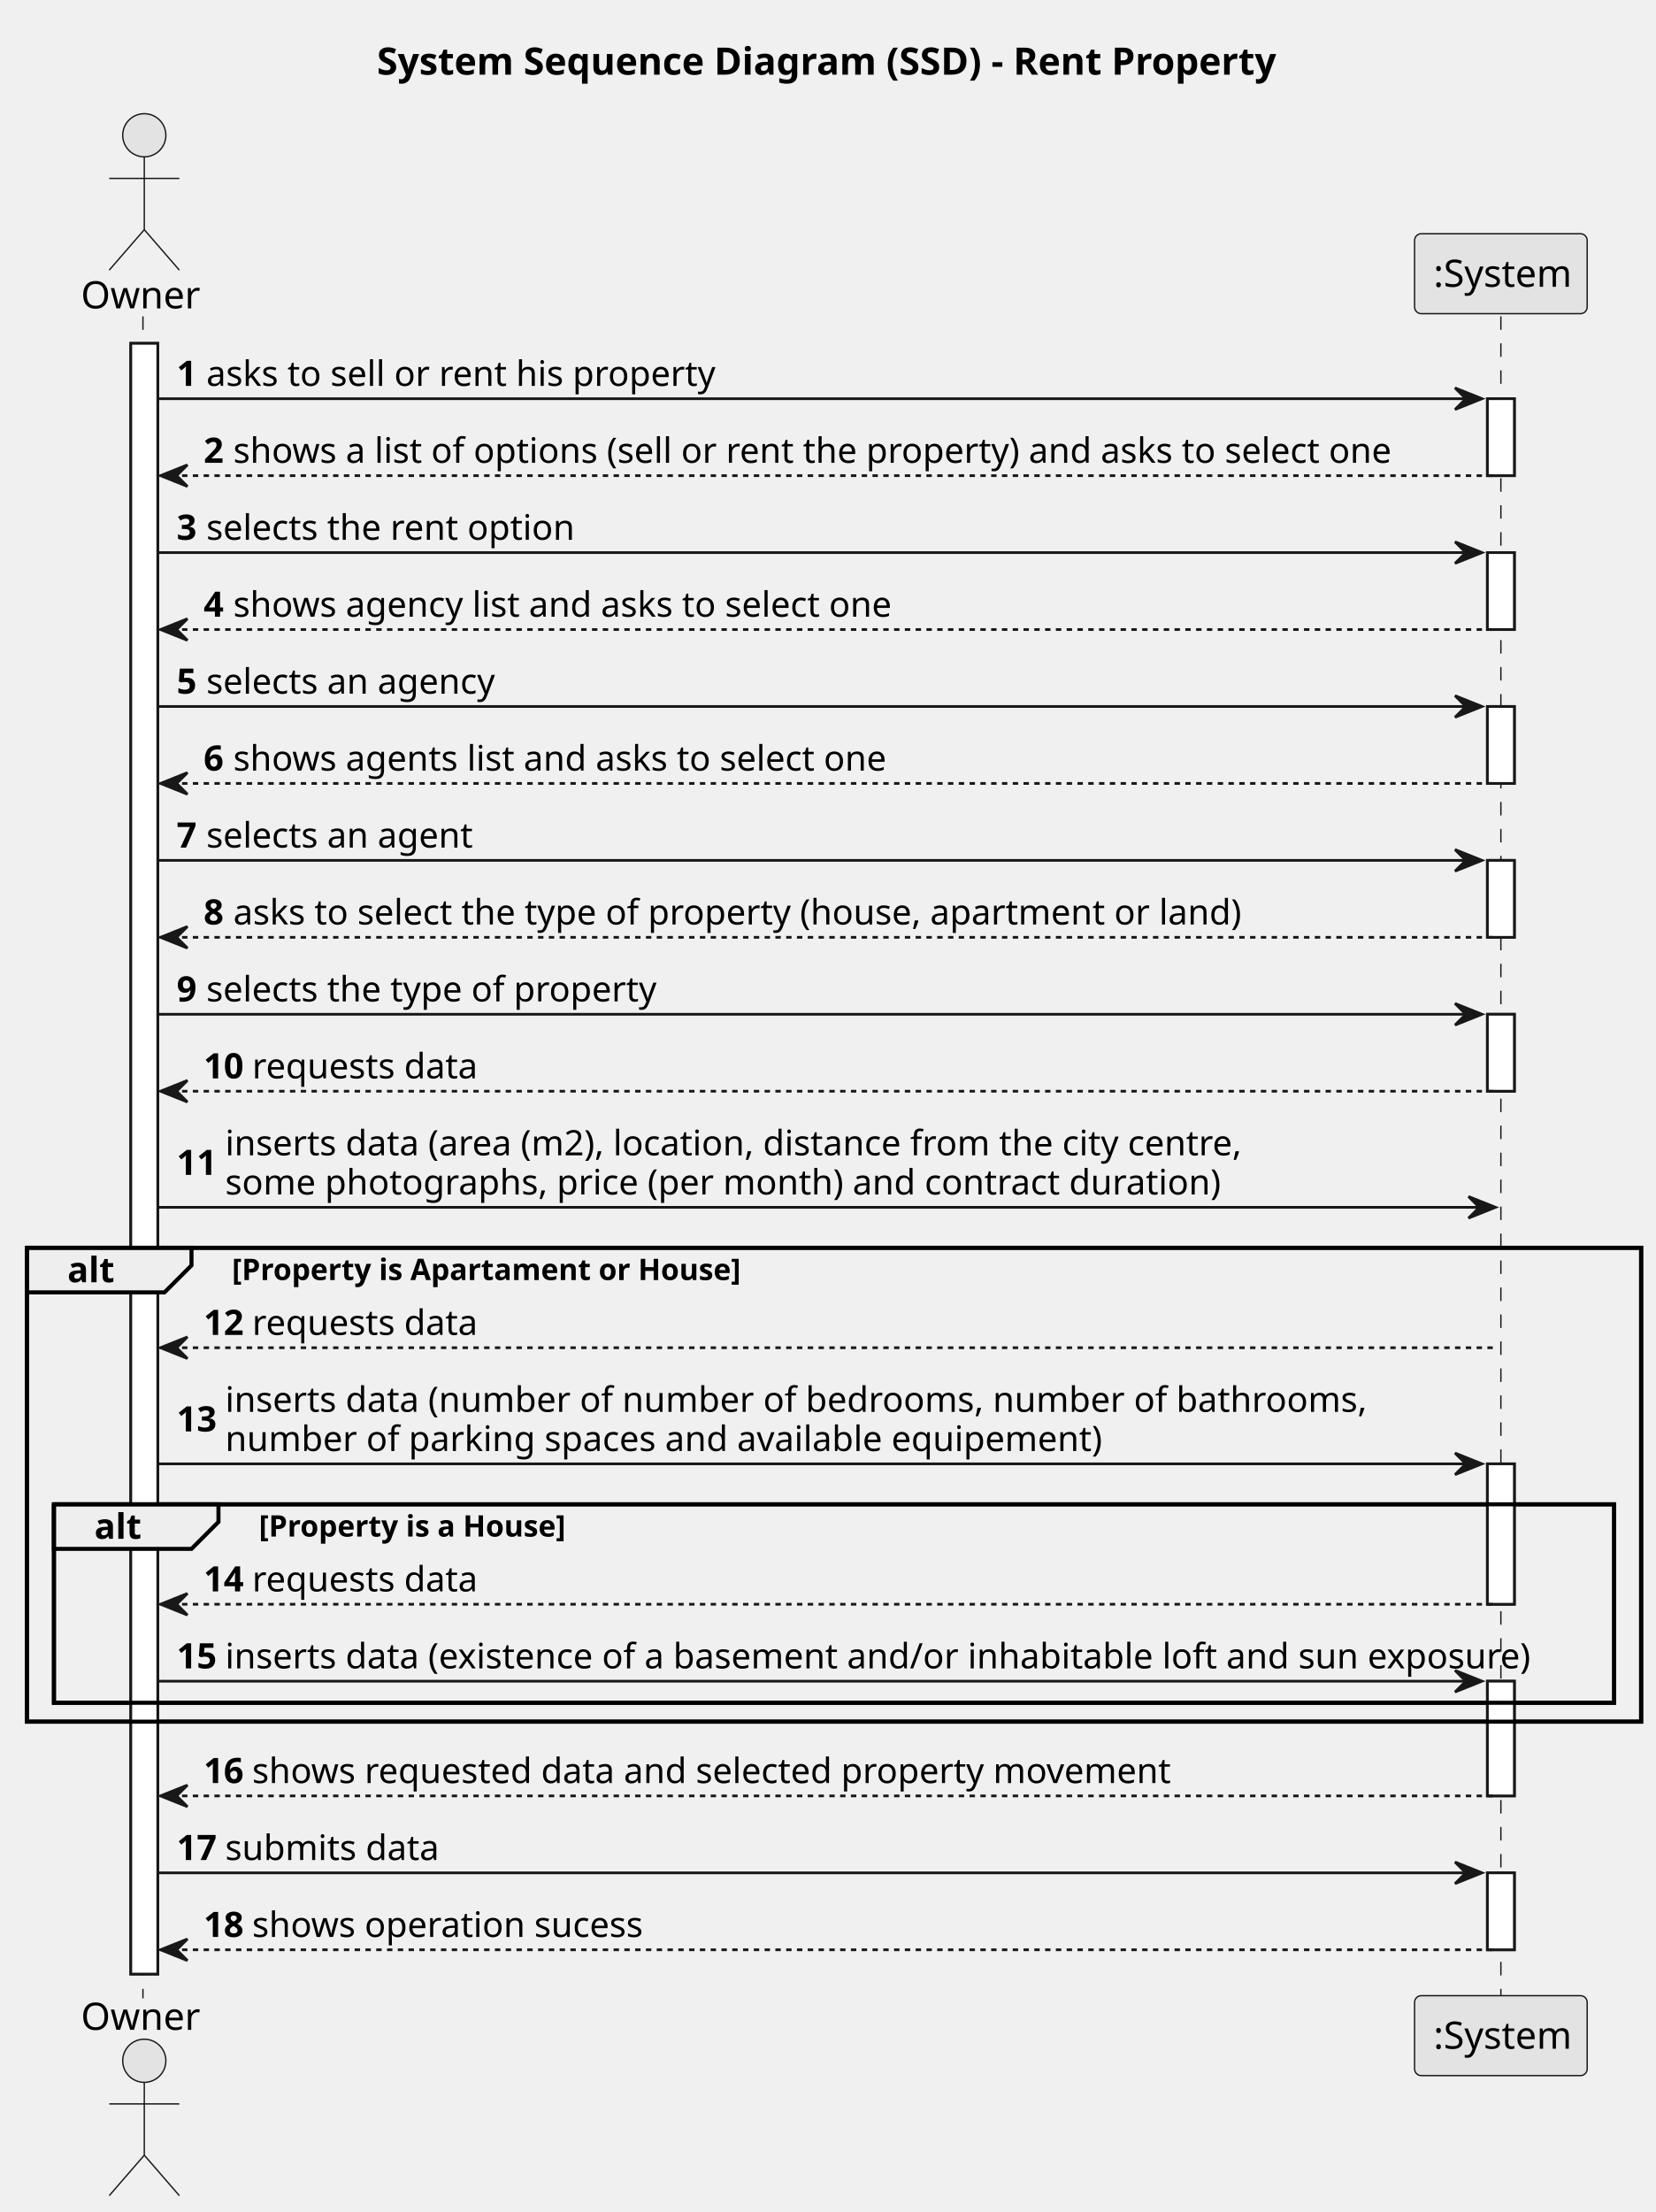
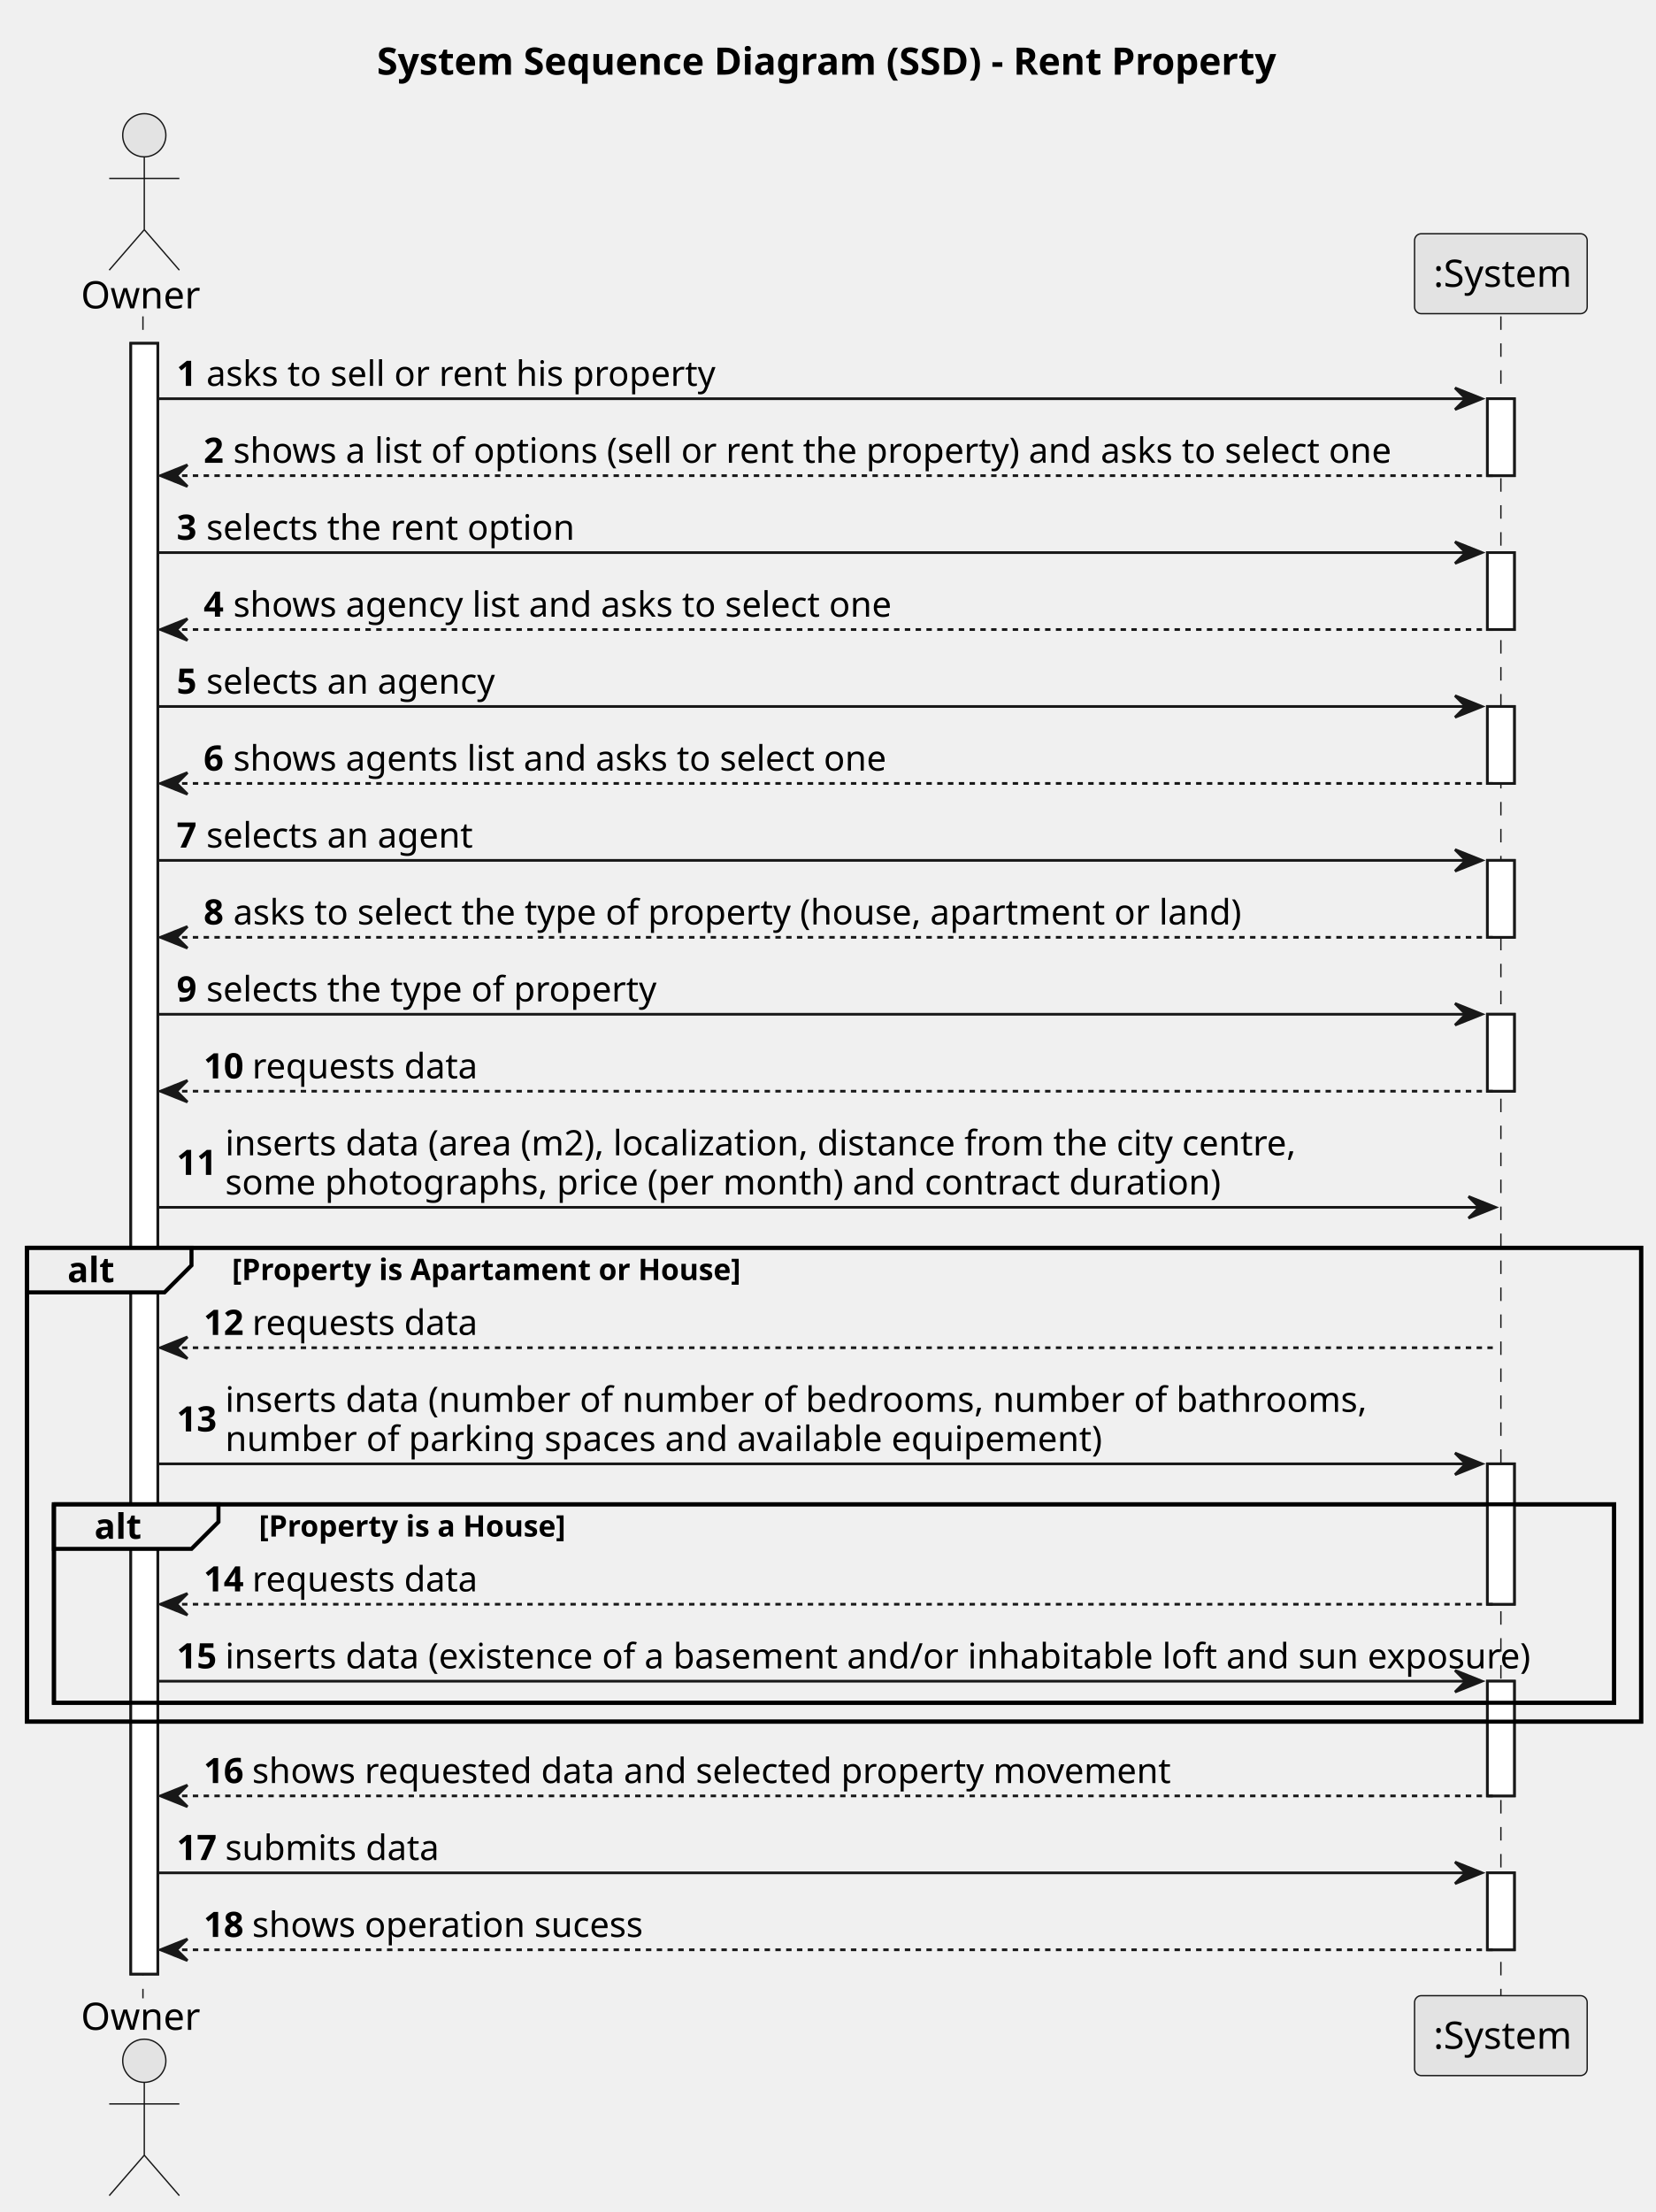
<svg xmlns="http://www.w3.org/2000/svg" contentStyleType="text/css" height="820px" preserveAspectRatio="none" style="width:614px;height:820px;background:#FFFFFF;" version="1.1" viewBox="0 0 614 820" width="614px" zoomAndPan="magnify">
  <defs />
  <g>
    <text fill="#000000" font-family="sans-serif" font-size="14" font-weight="bold" lengthAdjust="spacing" textLength="338" x="139.75" y="27.674">System Sequence Diagram (SSD) - Rent Property</text>
    <rect fill="#FFFFFF" height="604.516" style="stroke:#181818;stroke-width:1.0;" width="10" x="48.5" y="127.281" />
    <rect fill="#FFFFFF" height="28.523" style="stroke:#181818;stroke-width:1.0;" width="10" x="551.5" y="147.805" />
    <rect fill="#FFFFFF" height="28.523" style="stroke:#181818;stroke-width:1.0;" width="10" x="551.5" y="204.852" />
    <rect fill="#FFFFFF" height="28.523" style="stroke:#181818;stroke-width:1.0;" width="10" x="551.5" y="261.898" />
    <rect fill="#FFFFFF" height="28.523" style="stroke:#181818;stroke-width:1.0;" width="10" x="551.5" y="318.945" />
    <rect fill="#FFFFFF" height="28.523" style="stroke:#181818;stroke-width:1.0;" width="10" x="551.5" y="375.992" />
    <rect fill="#FFFFFF" height="52.047" style="stroke:#181818;stroke-width:1.0;" width="10" x="551.5" y="542.656" />
    <rect fill="#FFFFFF" height="42.523" style="stroke:#181818;stroke-width:1.0;" width="10" x="551.5" y="623.227" />
    <rect fill="#FFFFFF" height="28.523" style="stroke:#181818;stroke-width:1.0;" width="10" x="551.5" y="694.273" />
    <rect fill="none" height="175.664" style="stroke:#000000;stroke-width:1.5;" width="598.5" x="10" y="462.562" />
    <rect fill="none" height="73.57" style="stroke:#000000;stroke-width:1.5;" width="578.5" x="20" y="557.656" />
    <line style="stroke:#181818;stroke-width:0.5;stroke-dasharray:5.0,5.0;" x1="53" x2="53" y1="117.281" y2="740.797" />
    <line style="stroke:#181818;stroke-width:0.5;stroke-dasharray:5.0,5.0;" x1="556.5" x2="556.5" y1="117.281" y2="740.797" />
    <text fill="#000000" font-family="sans-serif" font-size="14" lengthAdjust="spacing" textLength="41" x="30" y="114.314">Owner</text>
    <ellipse cx="53.5" cy="50.141" fill="#E3E3E3" rx="8" ry="8" style="stroke:#181818;stroke-width:0.5;" />
    <path d="M53.5,58.141 L53.5,85.141 M40.5,66.141 L66.5,66.141 M53.5,85.141 L40.5,100.141 M53.5,85.141 L66.5,100.141 " fill="none" style="stroke:#181818;stroke-width:0.5;" />
    <text fill="#000000" font-family="sans-serif" font-size="14" lengthAdjust="spacing" textLength="41" x="30" y="752.471">Owner</text>
    <ellipse cx="53.5" cy="763.938" fill="#E3E3E3" rx="8" ry="8" style="stroke:#181818;stroke-width:0.5;" />
    <path d="M53.5,771.938 L53.5,798.938 M40.5,779.938 L66.5,779.938 M53.5,798.938 L40.5,813.938 M53.5,798.938 L66.5,813.938 " fill="none" style="stroke:#181818;stroke-width:0.5;" />
    <rect fill="#E3E3E3" height="29.641" rx="2.5" ry="2.5" style="stroke:#181818;stroke-width:0.5;" width="64" x="524.5" y="86.641" />
    <text fill="#000000" font-family="sans-serif" font-size="14" lengthAdjust="spacing" textLength="50" x="531.5" y="106.314">:System</text>
    <rect fill="#E3E3E3" height="29.641" rx="2.5" ry="2.5" style="stroke:#181818;stroke-width:0.5;" width="64" x="524.5" y="739.797" />
    <text fill="#000000" font-family="sans-serif" font-size="14" lengthAdjust="spacing" textLength="50" x="531.5" y="759.471">:System</text>
    <rect fill="#FFFFFF" height="604.516" style="stroke:#181818;stroke-width:1.0;" width="10" x="48.5" y="127.281" />
    <rect fill="#FFFFFF" height="28.523" style="stroke:#181818;stroke-width:1.0;" width="10" x="551.5" y="147.805" />
    <rect fill="#FFFFFF" height="28.523" style="stroke:#181818;stroke-width:1.0;" width="10" x="551.5" y="204.852" />
    <rect fill="#FFFFFF" height="28.523" style="stroke:#181818;stroke-width:1.0;" width="10" x="551.5" y="261.898" />
    <rect fill="#FFFFFF" height="28.523" style="stroke:#181818;stroke-width:1.0;" width="10" x="551.5" y="318.945" />
    <rect fill="#FFFFFF" height="28.523" style="stroke:#181818;stroke-width:1.0;" width="10" x="551.5" y="375.992" />
    <rect fill="#FFFFFF" height="52.047" style="stroke:#181818;stroke-width:1.0;" width="10" x="551.5" y="542.656" />
    <rect fill="#FFFFFF" height="42.523" style="stroke:#181818;stroke-width:1.0;" width="10" x="551.5" y="623.227" />
    <rect fill="#FFFFFF" height="28.523" style="stroke:#181818;stroke-width:1.0;" width="10" x="551.5" y="694.273" />
    <polygon fill="#181818" points="539.5,143.805,549.5,147.805,539.5,151.805,543.5,147.805" style="stroke:#181818;stroke-width:1.0;" />
    <line style="stroke:#181818;stroke-width:1.0;" x1="58.5" x2="545.5" y1="147.805" y2="147.805" />
    <text fill="#000000" font-family="sans-serif" font-size="13" font-weight="bold" lengthAdjust="spacing" textLength="7" x="65.5" y="143.05">1</text>
    <text fill="#000000" font-family="sans-serif" font-size="13" lengthAdjust="spacing" textLength="180" x="76.5" y="143.05">asks to sell or rent his property</text>
    <polygon fill="#181818" points="69.5,172.328,59.5,176.328,69.5,180.328,65.5,176.328" style="stroke:#181818;stroke-width:1.0;" />
    <line style="stroke:#181818;stroke-width:1.0;stroke-dasharray:2.0,2.0;" x1="63.5" x2="555.5" y1="176.328" y2="176.328" />
    <text fill="#000000" font-family="sans-serif" font-size="13" font-weight="bold" lengthAdjust="spacing" textLength="7" x="75.5" y="171.573">2</text>
    <text fill="#000000" font-family="sans-serif" font-size="13" lengthAdjust="spacing" textLength="411" x="86.5" y="171.573">shows a list of options (sell or rent the property) and asks to select one</text>
    <polygon fill="#181818" points="539.5,200.852,549.5,204.852,539.5,208.852,543.5,204.852" style="stroke:#181818;stroke-width:1.0;" />
    <line style="stroke:#181818;stroke-width:1.0;" x1="58.5" x2="545.5" y1="204.852" y2="204.852" />
    <text fill="#000000" font-family="sans-serif" font-size="13" font-weight="bold" lengthAdjust="spacing" textLength="7" x="65.5" y="200.097">3</text>
    <text fill="#000000" font-family="sans-serif" font-size="13" lengthAdjust="spacing" textLength="129" x="76.5" y="200.097">selects the rent option</text>
    <polygon fill="#181818" points="69.5,229.375,59.5,233.375,69.5,237.375,65.5,233.375" style="stroke:#181818;stroke-width:1.0;" />
    <line style="stroke:#181818;stroke-width:1.0;stroke-dasharray:2.0,2.0;" x1="63.5" x2="555.5" y1="233.375" y2="233.375" />
    <text fill="#000000" font-family="sans-serif" font-size="13" font-weight="bold" lengthAdjust="spacing" textLength="7" x="75.5" y="228.62">4</text>
    <text fill="#000000" font-family="sans-serif" font-size="13" lengthAdjust="spacing" textLength="240" x="86.5" y="228.62">shows agency list and asks to select one</text>
    <polygon fill="#181818" points="539.5,257.898,549.5,261.898,539.5,265.898,543.5,261.898" style="stroke:#181818;stroke-width:1.0;" />
    <line style="stroke:#181818;stroke-width:1.0;" x1="58.5" x2="545.5" y1="261.898" y2="261.898" />
    <text fill="#000000" font-family="sans-serif" font-size="13" font-weight="bold" lengthAdjust="spacing" textLength="7" x="65.5" y="257.144">5</text>
    <text fill="#000000" font-family="sans-serif" font-size="13" lengthAdjust="spacing" textLength="106" x="76.5" y="257.144">selects an agency</text>
    <polygon fill="#181818" points="69.5,286.422,59.5,290.422,69.5,294.422,65.5,290.422" style="stroke:#181818;stroke-width:1.0;" />
    <line style="stroke:#181818;stroke-width:1.0;stroke-dasharray:2.0,2.0;" x1="63.5" x2="555.5" y1="290.422" y2="290.422" />
    <text fill="#000000" font-family="sans-serif" font-size="13" font-weight="bold" lengthAdjust="spacing" textLength="7" x="75.5" y="285.667">6</text>
    <text fill="#000000" font-family="sans-serif" font-size="13" lengthAdjust="spacing" textLength="237" x="86.5" y="285.667">shows agents list and asks to select one</text>
    <polygon fill="#181818" points="539.5,314.945,549.5,318.945,539.5,322.945,543.5,318.945" style="stroke:#181818;stroke-width:1.0;" />
    <line style="stroke:#181818;stroke-width:1.0;" x1="58.5" x2="545.5" y1="318.945" y2="318.945" />
    <text fill="#000000" font-family="sans-serif" font-size="13" font-weight="bold" lengthAdjust="spacing" textLength="7" x="65.5" y="314.19">7</text>
    <text fill="#000000" font-family="sans-serif" font-size="13" lengthAdjust="spacing" textLength="96" x="76.5" y="314.19">selects an agent</text>
    <polygon fill="#181818" points="69.5,343.469,59.5,347.469,69.5,351.469,65.5,347.469" style="stroke:#181818;stroke-width:1.0;" />
    <line style="stroke:#181818;stroke-width:1.0;stroke-dasharray:2.0,2.0;" x1="63.5" x2="555.5" y1="347.469" y2="347.469" />
    <text fill="#000000" font-family="sans-serif" font-size="13" font-weight="bold" lengthAdjust="spacing" textLength="7" x="75.5" y="342.714">8</text>
    <text fill="#000000" font-family="sans-serif" font-size="13" lengthAdjust="spacing" textLength="354" x="86.5" y="342.714">asks to select the type of property (house, apartment or land)</text>
    <polygon fill="#181818" points="539.5,371.992,549.5,375.992,539.5,379.992,543.5,375.992" style="stroke:#181818;stroke-width:1.0;" />
    <line style="stroke:#181818;stroke-width:1.0;" x1="58.5" x2="545.5" y1="375.992" y2="375.992" />
    <text fill="#000000" font-family="sans-serif" font-size="13" font-weight="bold" lengthAdjust="spacing" textLength="7" x="65.5" y="371.237">9</text>
    <text fill="#000000" font-family="sans-serif" font-size="13" lengthAdjust="spacing" textLength="158" x="76.5" y="371.237">selects the type of property</text>
    <polygon fill="#181818" points="69.5,400.516,59.5,404.516,69.5,408.516,65.5,404.516" style="stroke:#181818;stroke-width:1.0;" />
    <line style="stroke:#181818;stroke-width:1.0;stroke-dasharray:2.0,2.0;" x1="63.5" x2="555.5" y1="404.516" y2="404.516" />
    <text fill="#000000" font-family="sans-serif" font-size="13" font-weight="bold" lengthAdjust="spacing" textLength="14" x="75.5" y="399.761">10</text>
    <text fill="#000000" font-family="sans-serif" font-size="13" lengthAdjust="spacing" textLength="79" x="93.5" y="399.761">requests data</text>
    <polygon fill="#181818" points="544.5,443.562,554.5,447.562,544.5,451.562,548.5,447.562" style="stroke:#181818;stroke-width:1.0;" />
    <line style="stroke:#181818;stroke-width:1.0;" x1="58.5" x2="550.5" y1="447.562" y2="447.562" />
    <text fill="#000000" font-family="sans-serif" font-size="13" font-weight="bold" lengthAdjust="spacing" textLength="14" x="65.5" y="435.546">11</text>
-     <text fill="#000000" font-family="sans-serif" font-size="13" lengthAdjust="spacing" textLength="361" x="83.5" y="428.284">inserts data (area (m2), location, distance from the city centre,</text>
+     <text fill="#000000" font-family="sans-serif" font-size="13" lengthAdjust="spacing" textLength="361" x="83.5" y="428.284">inserts data (area (m2), localization, distance from the city centre,</text>
    <text fill="#000000" font-family="sans-serif" font-size="13" lengthAdjust="spacing" textLength="343" x="83.5" y="442.808">some photographs, price (per month) and contract duration)</text>
    <path d="M10,462.562 L71,462.562 L71,469.086 L61,479.086 L10,479.086 L10,462.562 " fill="#EEEEEE" style="stroke:#000000;stroke-width:1.5;" />
    <rect fill="none" height="175.664" style="stroke:#000000;stroke-width:1.5;" width="598.5" x="10" y="462.562" />
    <text fill="#000000" font-family="sans-serif" font-size="13" font-weight="bold" lengthAdjust="spacing" textLength="16" x="25" y="475.331">alt</text>
    <text fill="#000000" font-family="sans-serif" font-size="11" font-weight="bold" lengthAdjust="spacing" textLength="190" x="86" y="474.521">[Property is Apartament or House]</text>
    <polygon fill="#181818" points="69.5,495.609,59.5,499.609,69.5,503.609,65.5,499.609" style="stroke:#181818;stroke-width:1.0;" />
    <line style="stroke:#181818;stroke-width:1.0;stroke-dasharray:2.0,2.0;" x1="63.5" x2="555.5" y1="499.609" y2="499.609" />
    <text fill="#000000" font-family="sans-serif" font-size="13" font-weight="bold" lengthAdjust="spacing" textLength="14" x="75.5" y="494.854">12</text>
    <text fill="#000000" font-family="sans-serif" font-size="13" lengthAdjust="spacing" textLength="79" x="93.5" y="494.854">requests data</text>
    <polygon fill="#181818" points="539.5,538.656,549.5,542.656,539.5,546.656,543.5,542.656" style="stroke:#181818;stroke-width:1.0;" />
    <line style="stroke:#181818;stroke-width:1.0;" x1="58.5" x2="545.5" y1="542.656" y2="542.656" />
    <text fill="#000000" font-family="sans-serif" font-size="13" font-weight="bold" lengthAdjust="spacing" textLength="14" x="65.5" y="530.64">13</text>
    <text fill="#000000" font-family="sans-serif" font-size="13" lengthAdjust="spacing" textLength="389" x="83.5" y="523.378">inserts data (number of number of bedrooms, number of bathrooms,</text>
    <text fill="#000000" font-family="sans-serif" font-size="13" lengthAdjust="spacing" textLength="302" x="83.5" y="537.901">number of parking spaces and available equipement)</text>
    <path d="M20,557.656 L81,557.656 L81,564.18 L71,574.18 L20,574.18 L20,557.656 " fill="#EEEEEE" style="stroke:#000000;stroke-width:1.5;" />
    <rect fill="none" height="73.57" style="stroke:#000000;stroke-width:1.5;" width="578.5" x="20" y="557.656" />
    <text fill="#000000" font-family="sans-serif" font-size="13" font-weight="bold" lengthAdjust="spacing" textLength="16" x="35" y="570.425">alt</text>
    <text fill="#000000" font-family="sans-serif" font-size="11" font-weight="bold" lengthAdjust="spacing" textLength="116" x="96" y="569.614">[Property is a House]</text>
    <polygon fill="#181818" points="69.5,590.703,59.5,594.703,69.5,598.703,65.5,594.703" style="stroke:#181818;stroke-width:1.0;" />
    <line style="stroke:#181818;stroke-width:1.0;stroke-dasharray:2.0,2.0;" x1="63.5" x2="555.5" y1="594.703" y2="594.703" />
    <text fill="#000000" font-family="sans-serif" font-size="13" font-weight="bold" lengthAdjust="spacing" textLength="14" x="75.5" y="589.948">14</text>
    <text fill="#000000" font-family="sans-serif" font-size="13" lengthAdjust="spacing" textLength="79" x="93.5" y="589.948">requests data</text>
    <polygon fill="#181818" points="539.5,619.227,549.5,623.227,539.5,627.227,543.5,623.227" style="stroke:#181818;stroke-width:1.0;" />
    <line style="stroke:#181818;stroke-width:1.0;" x1="58.5" x2="545.5" y1="623.227" y2="623.227" />
    <text fill="#000000" font-family="sans-serif" font-size="13" font-weight="bold" lengthAdjust="spacing" textLength="14" x="65.5" y="618.472">15</text>
    <text fill="#000000" font-family="sans-serif" font-size="13" lengthAdjust="spacing" textLength="456" x="83.5" y="618.472">inserts data (existence of a basement and/or inhabitable loft and sun exposure)</text>
    <polygon fill="#181818" points="69.5,661.75,59.5,665.75,69.5,669.75,65.5,665.75" style="stroke:#181818;stroke-width:1.0;" />
    <line style="stroke:#181818;stroke-width:1.0;stroke-dasharray:2.0,2.0;" x1="63.5" x2="555.5" y1="665.75" y2="665.75" />
    <text fill="#000000" font-family="sans-serif" font-size="13" font-weight="bold" lengthAdjust="spacing" textLength="14" x="75.5" y="660.995">16</text>
    <text fill="#000000" font-family="sans-serif" font-size="13" lengthAdjust="spacing" textLength="319" x="93.5" y="660.995">shows requested data and selected property movement</text>
    <polygon fill="#181818" points="539.5,690.273,549.5,694.273,539.5,698.273,543.5,694.273" style="stroke:#181818;stroke-width:1.0;" />
    <line style="stroke:#181818;stroke-width:1.0;" x1="58.5" x2="545.5" y1="694.273" y2="694.273" />
    <text fill="#000000" font-family="sans-serif" font-size="13" font-weight="bold" lengthAdjust="spacing" textLength="14" x="65.5" y="689.519">17</text>
    <text fill="#000000" font-family="sans-serif" font-size="13" lengthAdjust="spacing" textLength="75" x="83.5" y="689.519">submits data</text>
    <polygon fill="#181818" points="69.5,718.797,59.5,722.797,69.5,726.797,65.5,722.797" style="stroke:#181818;stroke-width:1.0;" />
    <line style="stroke:#181818;stroke-width:1.0;stroke-dasharray:2.0,2.0;" x1="63.5" x2="555.5" y1="722.797" y2="722.797" />
    <text fill="#000000" font-family="sans-serif" font-size="13" font-weight="bold" lengthAdjust="spacing" textLength="14" x="75.5" y="718.042">18</text>
    <text fill="#000000" font-family="sans-serif" font-size="13" lengthAdjust="spacing" textLength="140" x="93.5" y="718.042">shows operation sucess</text>
  </g>
</svg>
